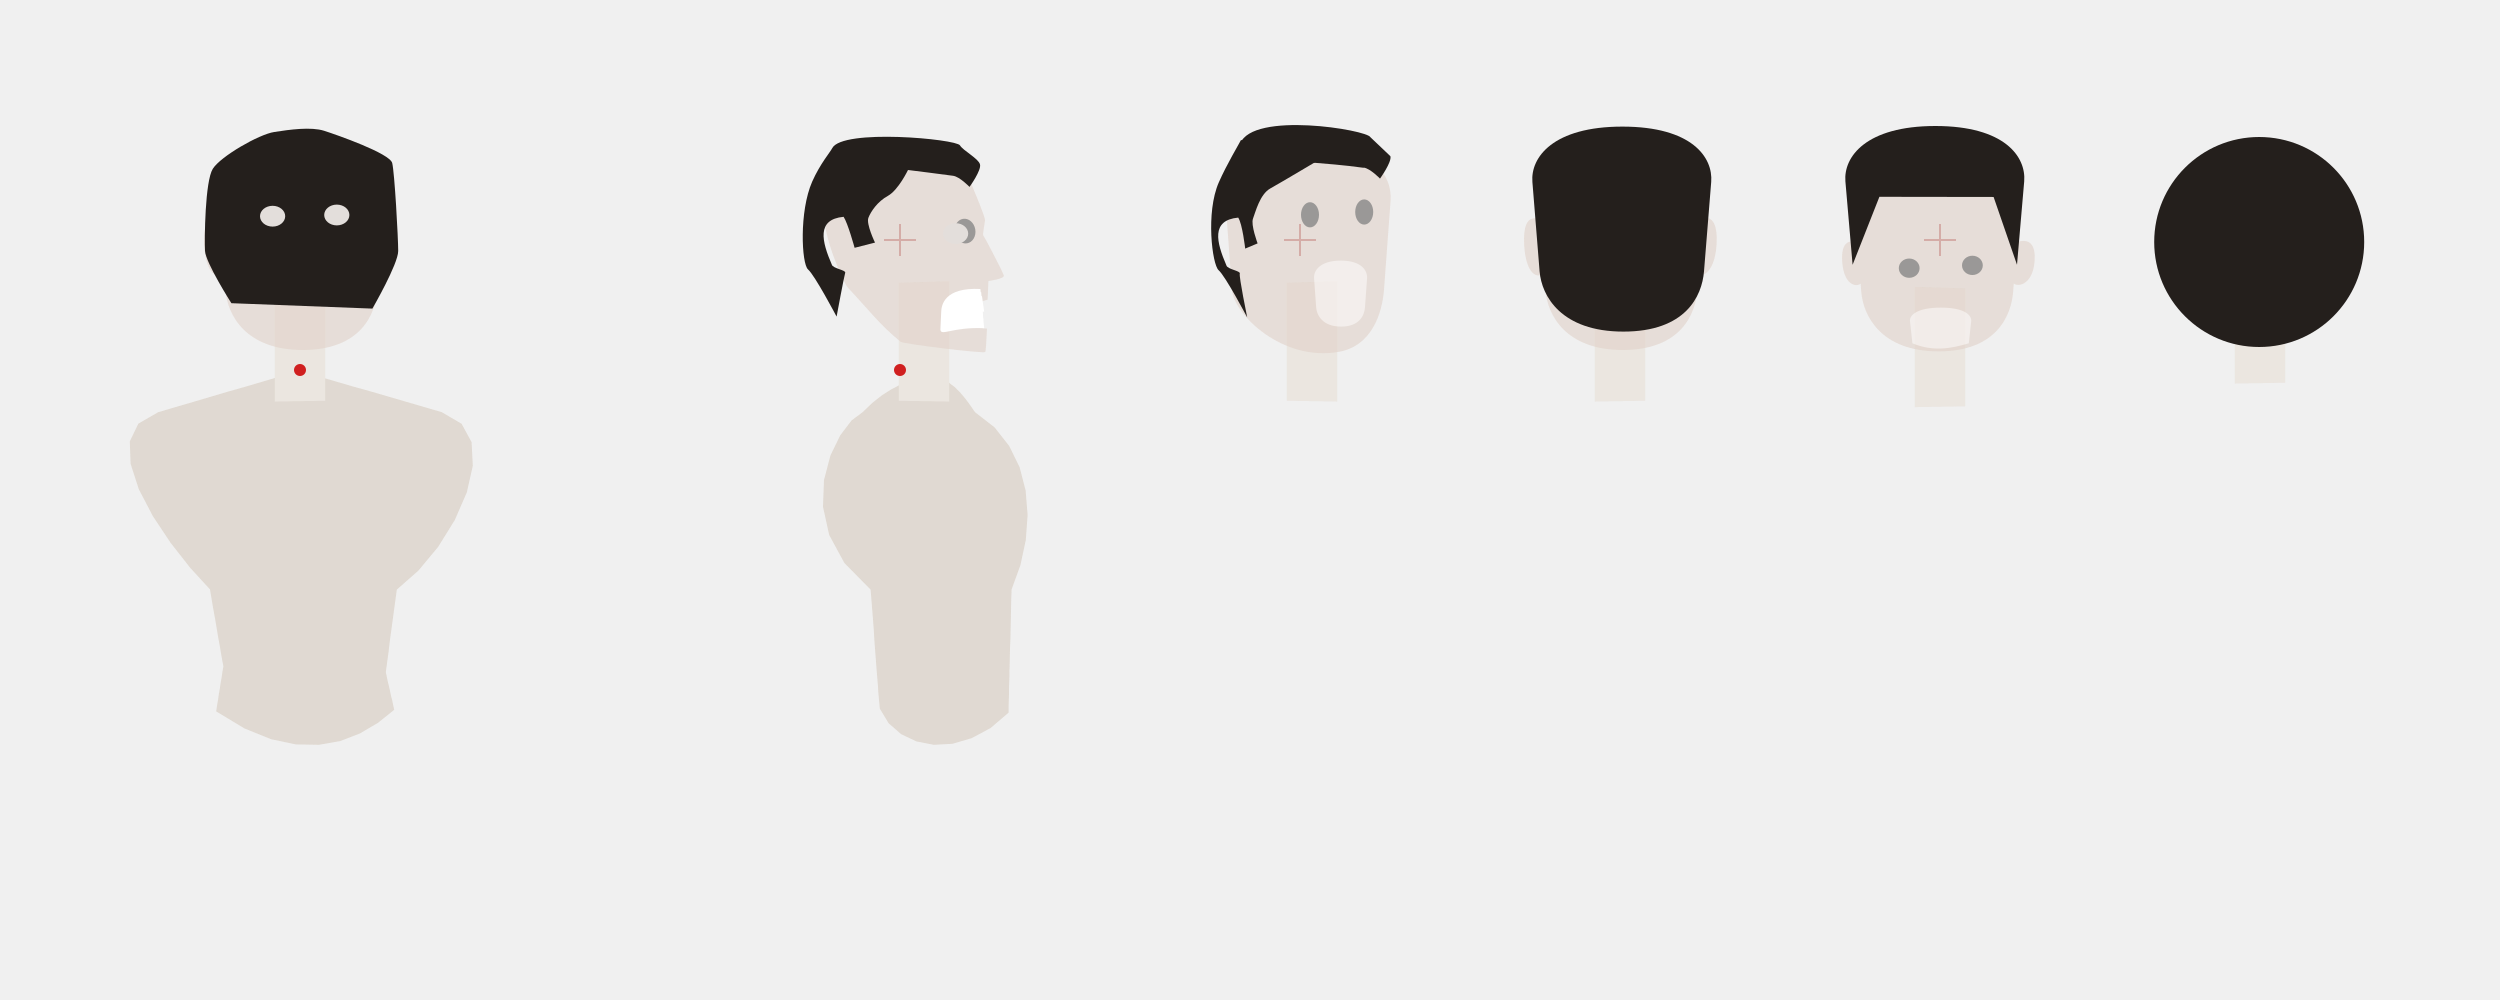
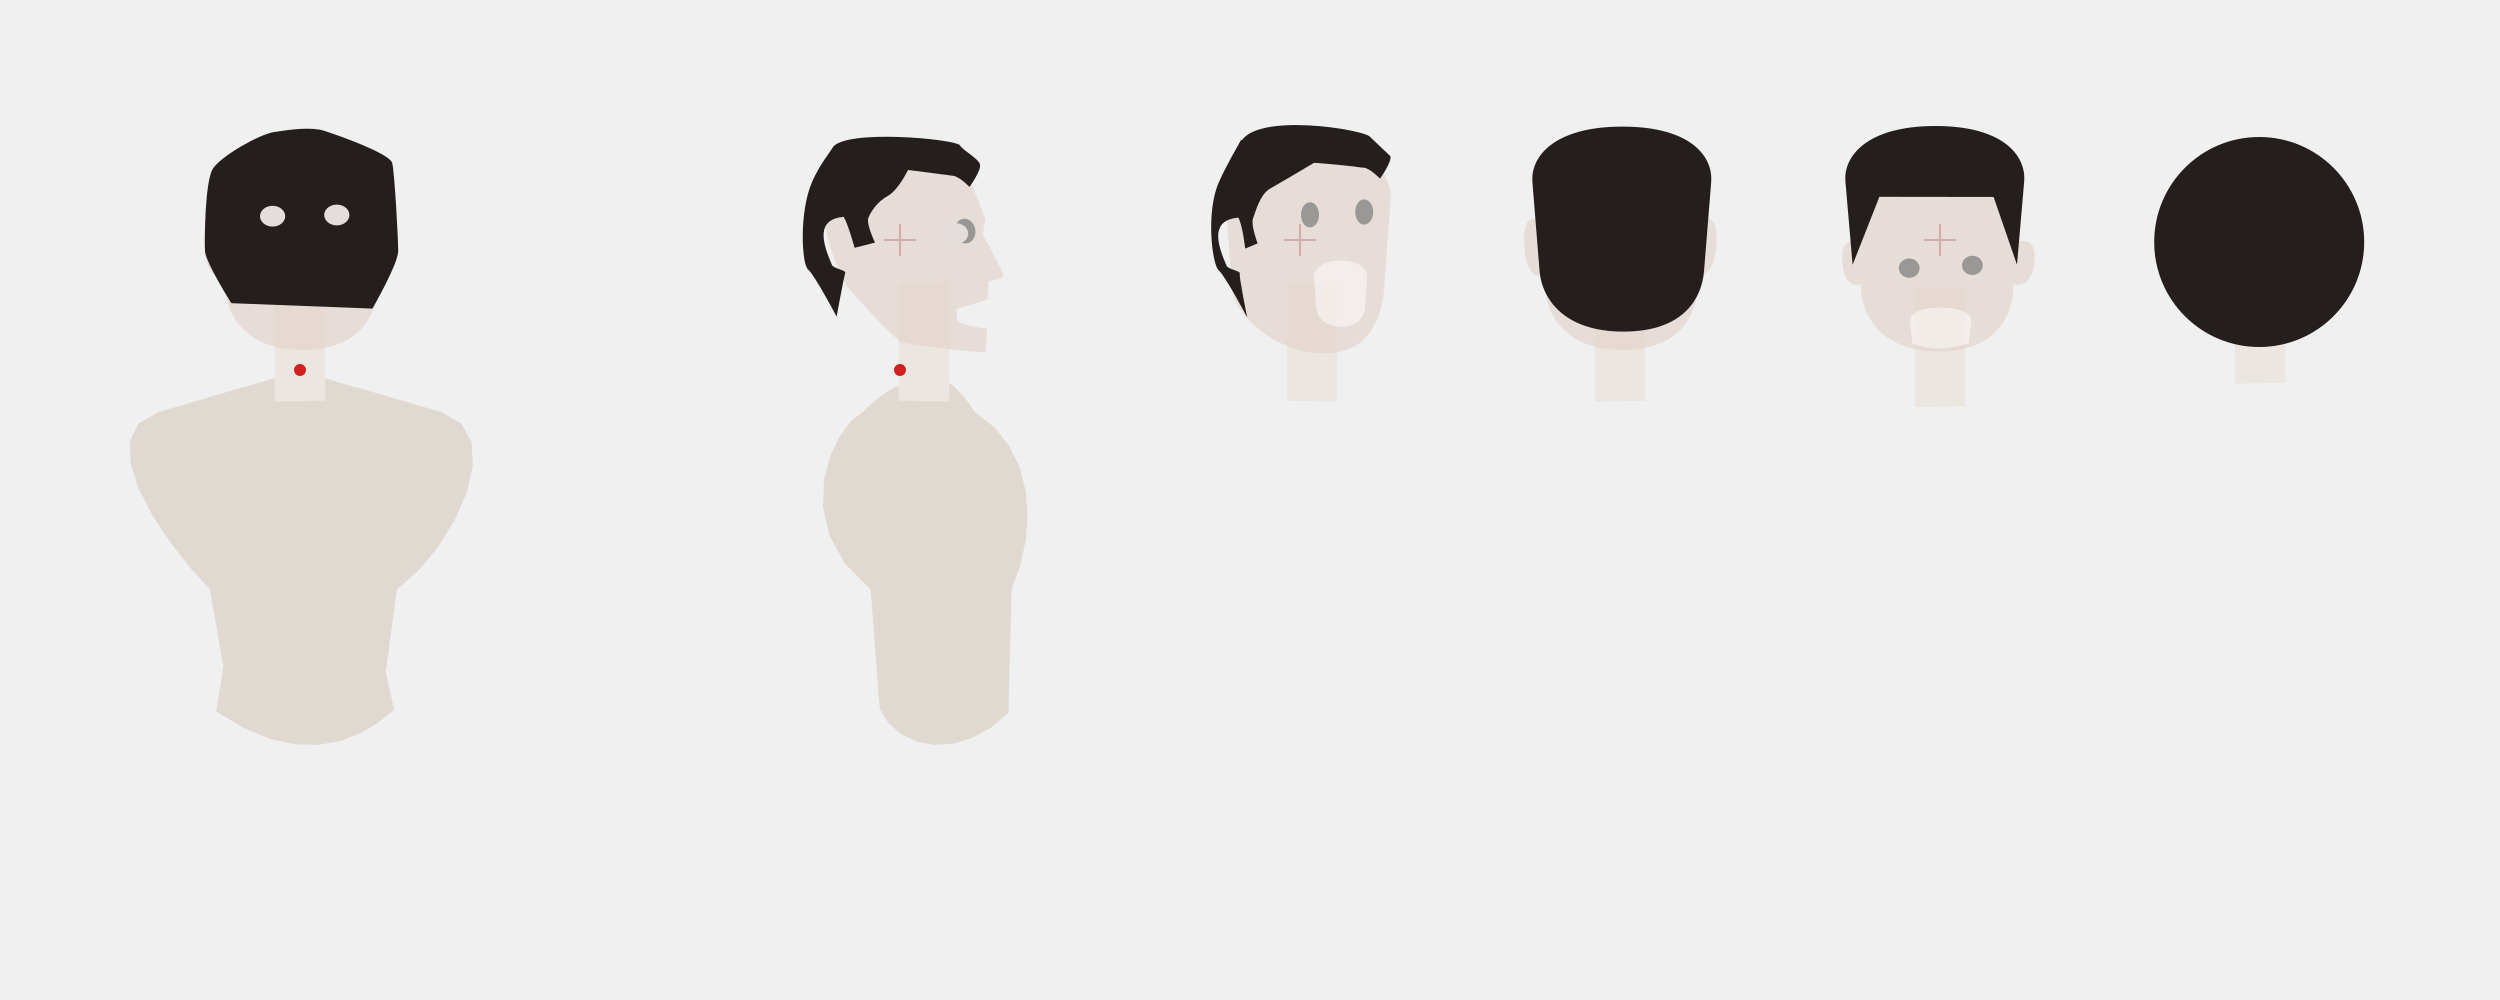
<svg xmlns="http://www.w3.org/2000/svg" width="2500" height="1000" viewBox="-1.5 -1.2 12.5 5" version="1.1" id="svg246">
  <defs id="defs250" />
  <g id="g46">
    <g opacity="0.7" id="g24">
      <path d="M-0.709 0.861L-0.621 0.835L-0.532 0.809L-0.444 0.783L-0.356 0.757L-0.268 0.732L-0.18 0.706L-0.092 0.68L-0.004 0.654L0.085 0.68L0.174 0.706L0.263 0.732L0.353 0.757L0.442 0.783L0.531 0.809L0.62 0.835L0.709 0.861L0.808 0.919L0.858 1.011L0.864 1.129L0.834 1.262L0.774 1.4L0.691 1.534L0.592 1.653L0.484 1.748L0.477 1.8L0.47 1.851L0.463 1.903L0.456 1.955L0.449 2.006L0.443 2.058L0.436 2.109L0.429 2.161L0.434 2.184L0.439 2.208L0.445 2.232L0.45 2.255L0.455 2.279L0.461 2.302L0.466 2.326L0.471 2.349L0.39 2.414L0.3 2.467L0.202 2.505L0.094 2.524L-0.021 2.522L-0.145 2.496L-0.278 2.442L-0.419 2.357L-0.415 2.329L-0.41 2.301L-0.406 2.272L-0.401 2.244L-0.397 2.216L-0.392 2.188L-0.388 2.16L-0.383 2.132L-0.392 2.084L-0.4 2.036L-0.409 1.987L-0.417 1.939L-0.425 1.891L-0.434 1.843L-0.442 1.795L-0.45 1.747L-0.549 1.639L-0.647 1.514L-0.736 1.38L-0.806 1.246L-0.847 1.119L-0.851 1.007L-0.808 0.918Z" fill="#d9cfc4" />
      <path d="M-0.126 0.808L-0.126 0.733L-0.126 0.657L-0.126 0.582L-0.126 0.507L-0.126 0.432L-0.126 0.357L-0.126 0.282L-0.126 0.207L-0.095 0.207L-0.063 0.208L-0.032 0.209L0 0.21L0.032 0.211L0.063 0.212L0.095 0.213L0.126 0.214L0.126 0.287L0.126 0.361L0.126 0.435L0.126 0.509L0.126 0.582L0.126 0.656L0.126 0.73L0.126 0.804L0.095 0.804L0.063 0.805L0.032 0.805L0 0.806L-0.032 0.806L-0.063 0.807L-0.095 0.807Z" fill="#e8e1d9" />
      <path d="M-0.08 0H0.08M0 -0.08V0.08" stroke="#b04040" stroke-width="0.01" fill="none" />
      <g opacity="0.6">
        <g>
          <path style="fill:#d9c3b6;stroke-width:0.015" d="m 0.014,0.55 c 0.288,0 0.364,-0.177 0.373,-0.301 l 0.033,-0.447 c 0.009,-0.123 -0.089,-0.277 -0.41,-0.277 -0.321,0 -0.425,0.154 -0.416,0.277 l 0.033,0.447 c 0.009,0.123 0.099,0.301 0.387,0.301 z" />
          <path style="fill:#d9c3b6;fill-opacity:1;stroke-width:0.015" d="m 0.37,0.156 0.003,-0.246 c 5.574e-4,-0.002 0.121,-0.091 0.11,0.111 -0.01,0.166 -0.095,0.175 -0.113,0.135 z" />
          <path style="fill:#d9c3b6;fill-opacity:1;stroke-width:0.015" d="m -0.378,0.156 -0.003,-0.246 c -5.575e-4,-0.002 -0.11,-0.085 -0.098,0.117 0.01,0.166 0.083,0.169 0.101,0.129 z" />
        </g>
        <g>
          <ellipse style="fill:#241f1c;stroke-width:0.015" cx="-0.144" cy="-0.126" rx="0.052" ry="0.063" />
          <ellipse style="fill:#241f1c;stroke-width:0.015" cx="0.172" cy="-0.14" rx="0.052" ry="0.063" />
        </g>
      </g>
    </g>
    <g id="g26" />
    <g id="g28" />
    <g id="g32">
      <path style="fill:#241f1c;fill-opacity:1;stroke-width:0.015" d="m -0.343,0.316 c 0,0 -0.129,-0.202 -0.132,-0.262 -0.003,-0.059 0,-0.348 0.039,-0.41 0.039,-0.062 0.23,-0.172 0.307,-0.184 0.077,-0.012 0.184,-0.027 0.25,-0.006 0.065,0.021 0.328,0.113 0.34,0.161 0.012,0.048 0.03,0.375 0.03,0.44 0,0.065 -0.129,0.288 -0.129,0.288" id="path30" />
    </g>
    <g id="g38">
      <ellipse style="fill:#e3dedb;stroke-width:0.015" cx="-0.119" cy="-0.137" rx="0.052" ry="0.063" transform="matrix(0,1,1,0,0,0)" id="ellipse34" />
      <ellipse style="fill:#e3dedb;stroke-width:0.015" cx="0.125" cy="0.184" rx="0.052" ry="0.063" transform="rotate(-90)" id="ellipse36" />
    </g>
    <g id="g40" />
    <g id="g44">
      <circle cx="0" cy="0.65" r="0.03" fill="#d02020" id="circle42" />
    </g>
  </g>
  <g transform="translate(3 0)" id="g102">
    <g opacity="0.7" id="g64">
      <path d="M0.375 0.861L0.364 0.845L0.348 0.822L0.328 0.795L0.303 0.765L0.273 0.735L0.236 0.707L0.193 0.681L0.142 0.66L0.115 0.674L0.082 0.687L0.044 0.703L0.002 0.723L-0.044 0.747L-0.091 0.777L-0.139 0.815L-0.187 0.861L-0.242 0.902L-0.299 0.977L-0.348 1.078L-0.38 1.2L-0.385 1.334L-0.354 1.475L-0.278 1.615L-0.147 1.748L-0.143 1.797L-0.139 1.847L-0.135 1.898L-0.131 1.95L-0.128 2.003L-0.124 2.056L-0.12 2.108L-0.116 2.161L-0.114 2.184L-0.112 2.208L-0.11 2.231L-0.109 2.254L-0.107 2.277L-0.105 2.299L-0.103 2.321L-0.101 2.343L-0.057 2.416L0.006 2.471L0.082 2.507L0.169 2.524L0.262 2.519L0.358 2.491L0.453 2.44L0.543 2.363L0.543 2.331L0.544 2.299L0.545 2.269L0.545 2.24L0.546 2.212L0.547 2.185L0.547 2.158L0.548 2.132L0.549 2.087L0.55 2.042L0.552 1.997L0.553 1.952L0.554 1.904L0.555 1.855L0.556 1.803L0.558 1.747L0.602 1.626L0.629 1.5L0.638 1.375L0.628 1.252L0.598 1.136L0.546 1.03L0.473 0.937Z" fill="#d9cfc4" />
      <path d="M0.246 0.808L0.246 0.733L0.246 0.657L0.246 0.582L0.246 0.507L0.246 0.432L0.246 0.357L0.246 0.282L0.246 0.207L0.215 0.207L0.183 0.208L0.152 0.209L0.12 0.21L0.088 0.211L0.057 0.212L0.025 0.213L-0.006 0.214L-0.006 0.287L-0.006 0.361L-0.006 0.435L-0.006 0.509L-0.006 0.582L-0.006 0.656L-0.006 0.73L-0.006 0.804L0.025 0.804L0.057 0.805L0.088 0.805L0.12 0.806L0.152 0.806L0.183 0.807L0.215 0.807Z" fill="#e8e1d9" />
      <path d="M-0.08 0H0.08M0 -0.08V0.08" stroke="#b04040" stroke-width="0.01" fill="none" />
      <g opacity="0.6">
        <g>
          <path style="fill:#d9c3b6;fill-opacity:1;stroke:none;stroke-width:0.01" d="m 0.357,-0.28 c 0.017,0.042 0.069,0.163 0.068,0.182 -0.001,0.019 -0.014,0.071 -0.008,0.076 0.005,0.005 0.097,0.181 0.102,0.199 0.005,0.018 -0.077,0.028 -0.077,0.028 0,0 -0.001,0.021 -0.004,0.093 l -0.156,0.048 0.002,0.05 c -3.3837e-4,0.027 0.151,0.049 0.151,0.047 -0.003,0.067 -0.006,0.113 -0.009,0.117 -0.008,0.009 -0.408,-0.04 -0.423,-0.051 -0.107,-0.088 -0.153,-0.153 -0.263,-0.27 -0.025,-0.026 -0.137,-0.288 -0.114,-0.375 0.089,-0.329 0.583,-0.333 0.731,-0.145 z" />
        </g>
        <g>
          <ellipse style="fill:#241f1c;stroke-width:0.015" cx="0.328" cy="0.008" rx="0.052" ry="0.062" transform="rotate(-9.201606)" />
        </g>
      </g>
    </g>
    <g id="g66" />
    <g id="g68" />
    <g id="g70" />
    <g id="g74">
      <ellipse style="fill:#e3dedb;stroke-width:0.015" cx="-0.032" cy="0.278" rx="0.052" ry="0.063" transform="matrix(0,1,1,0,0,0)" id="ellipse72" />
-     </g>
-     <g id="g80">
-       <g transform="translate(0.05393187,0.01359519)" style="fill:#ffffff" id="g78">
-         <path style="fill:#ffffff;fill-opacity:1;stroke-width:0.015" d="M 0.367,0.346 0.356,0.267 c -0.126,-0.002 -0.166,0.009 -0.161,0.018 l 0.017,0.034 c 0.005,0.009 0.042,0.024 0.155,0.026 z" id="path76" />
-       </g>
-     </g>
-     <g id="g86">
-       <g id="g84">
-         <path style="fill:#ffffff;fill-opacity:1;stroke-width:0.015" d="m 0.416,0.399 -0.01,-0.138 c -0.111,-0.004 -0.146,0.015 -0.142,0.032 l 0.015,0.061 c 0.004,0.017 0.037,0.042 0.137,0.046 z" id="path82" />
-       </g>
-     </g>
-     <g id="g92">
-       <g id="g90">
-         <path style="fill:#ffffff;fill-opacity:1;stroke-width:0.015" d="M 0.421,0.442 0.402,0.245 C 0.222,0.236 0.207,0.325 0.206,0.36 l -0.004,0.088 c 0.003,0.035 0.058,-0.014 0.219,-0.007 z" id="path88" />
-       </g>
    </g>
    <g id="g96">
      <path style="fill:#241f1c;fill-opacity:1;stroke-width:0.015" d="m 0.348,-0.266 c 0,0 0.06,-0.083 0.052,-0.112 -0.007,-0.029 -0.086,-0.07 -0.1,-0.095 -0.018,-0.032 -0.588,-0.085 -0.639,0.014 -0.01,0.02 -0.06,0.077 -0.1,0.167 -0.066,0.15 -0.053,0.411 -0.021,0.439 0.034,0.029 0.143,0.236 0.143,0.236 0,0 0.038,-0.205 0.043,-0.219 0.005,-0.014 -0.062,-0.021 -0.067,-0.041 -0.05,-0.116 -0.078,-0.226 0.059,-0.239 0.021,0.031 0.055,0.155 0.055,0.155 l 0.102,-0.026 c 0,0 -0.045,-0.093 -0.033,-0.124 0.012,-0.031 0.045,-0.081 0.098,-0.11 0.052,-0.029 0.1,-0.129 0.1,-0.129 0,0 0.193,0.024 0.226,0.029 0.033,0.005 0.081,0.055 0.081,0.055 z" id="path94" />
    </g>
    <g id="g100">
      <circle cx="0" cy="0.65" r="0.03" fill="#d02020" id="circle98" />
    </g>
  </g>
  <g id="quarter" transform="translate(5 0)" style="color:#7c1d1d">
    <g opacity="0.7" id="g2333">
      <path d="M0.186 0.808L0.186 0.733L0.186 0.657L0.186 0.582L0.186 0.507L0.186 0.432L0.186 0.357L0.186 0.282L0.186 0.207L0.155 0.207L0.123 0.208L0.092 0.209L0.06 0.21L0.028 0.211L-0.003 0.212L-0.035 0.213L-0.066 0.214L-0.066 0.287L-0.066 0.361L-0.066 0.435L-0.066 0.509L-0.066 0.582L-0.066 0.656L-0.066 0.73L-0.066 0.804L-0.035 0.804L-0.003 0.805L0.028 0.805L0.06 0.806L0.092 0.806L0.123 0.807L0.155 0.807Z" fill="#e8e1d9" />
      <path d="M-0.08 0H0.08M0 -0.08V0.08" stroke="#b04040" stroke-width="0.01" fill="none" />
      <g opacity="0.6">
        <g>
          <path style="fill:#d9c3b6;stroke-width:0.015" d="M 0.195,0.559 C 0.358,0.53 0.411,0.368 0.42,0.249 l 0.033,-0.447 C 0.462,-0.321 0.364,-0.475 0.043,-0.475 c -0.321,0 -0.425,0.154 -0.416,0.277 l 0.033,0.447 c 0.009,0.123 0.252,0.361 0.535,0.31 z" />
        </g>
        <g>
          <g transform="translate(-0.01)">
            <g transform="matrix(0.866,0,0,1,0.1821,0)">
              <g>
                <ellipse style="fill:#241f1c;stroke-width:0.015" cx="0.172" cy="-0.14" rx="0.052" ry="0.063" />
              </g>
            </g>
          </g>
          <g transform="translate(-0.01)">
            <g transform="matrix(0.866,0,0,1,0.1847,0)">
              <g>
                <ellipse style="fill:#241f1c;stroke-width:0.015" cx="-0.144" cy="-0.126" rx="0.052" ry="0.063" />
              </g>
            </g>
          </g>
        </g>
      </g>
    </g>
    <g id="quarter-back" />
    <g id="quarter-over">
      <path style="fill:#241f1c;fill-opacity:1;stroke-width:0.015" d="m 1.705,-0.5 c -0.01,0.02 -0.071,0.121 -0.111,0.212 -0.066,0.15 -0.033,0.411 -0.001,0.439 0.034,0.029 0.143,0.236 0.143,0.236 0,0 -0.042,-0.205 -0.037,-0.219 0.005,-0.014 -0.062,-0.021 -0.067,-0.041 -0.05,-0.116 -0.078,-0.226 0.059,-0.239 0.021,0.031 0.035,0.155 0.035,0.155 l 0.062,-0.026 c 0,0 -0.035,-0.093 -0.023,-0.124 0.012,-0.031 0.034,-0.122 0.087,-0.151 0.052,-0.029 0.225,-0.132 0.225,-0.132" id="path2291-4" transform="translate(-2)" />
      <path style="fill:#241f1c;fill-opacity:1;stroke-width:0.015" d="m 2.319,-0.362 c 0.033,0.005 0.081,0.055 0.081,0.055 0,0 0.06,-0.083 0.052,-0.112 l -0.1,-0.095 c -0.017,-0.037 -0.588,-0.131 -0.651,0.032 l 0.041,0.059 c 0.19,0.033 0.385,0.035 0.576,0.062 z" id="path2020-2" transform="translate(-2)" />
    </g>
    <g opacity="0.5">
      <g>
        <g transform="translate(-0.01)">
          <g transform="matrix(0.866,0,0,1,0.2016,0)">
            <g>
              <path style="fill:#ffffff;fill-opacity:1;stroke-width:0.015" d="m 0.016,0.433 c 0.107,0 0.135,-0.057 0.138,-0.097 l 0.012,-0.144 c 0.003,-0.04 -0.033,-0.089 -0.152,-0.089 -0.119,0 -0.158,0.05 -0.154,0.089 l 0.012,0.144 c 0.003,0.04 0.037,0.097 0.144,0.097 z" />
            </g>
          </g>
        </g>
      </g>
    </g>
  </g>
  <g id="back-view" transform="translate(6.6 0)" style="color:#7c1d1d">
    <g opacity="0.7" id="g2671">
      <path d="M-0.126 0.808L-0.126 0.733L-0.126 0.657L-0.126 0.582L-0.126 0.507L-0.126 0.432L-0.126 0.357L-0.126 0.282L-0.126 0.207L-0.095 0.207L-0.063 0.208L-0.032 0.209L0 0.21L0.032 0.211L0.063 0.212L0.095 0.213L0.126 0.214L0.126 0.287L0.126 0.361L0.126 0.435L0.126 0.509L0.126 0.582L0.126 0.656L0.126 0.73L0.126 0.804L0.095 0.804L0.063 0.805L0.032 0.805L0 0.806L-0.032 0.806L-0.063 0.807L-0.095 0.807Z" fill="#e8e1d9" />
      <path d="M-0.08 0H0.08M0 -0.08V0.08" stroke="#b04040" stroke-width="0.01" fill="none" />
      <g opacity="0.6">
        <g>
          <g>
            <path style="fill:#d9c3b6;stroke-width:0.015" d="m 0.014,0.55 c 0.288,0 0.364,-0.177 0.373,-0.301 l 0.033,-0.447 c 0.009,-0.123 -0.089,-0.277 -0.41,-0.277 -0.321,0 -0.425,0.154 -0.416,0.277 l 0.033,0.447 c 0.009,0.123 0.099,0.301 0.387,0.301 z" />
            <path style="fill:#d9c3b6;fill-opacity:1;stroke-width:0.015" d="m 0.37,0.156 0.003,-0.246 c 5.574e-4,-0.002 0.121,-0.091 0.11,0.111 -0.01,0.166 -0.095,0.175 -0.113,0.135 z" />
            <path style="fill:#d9c3b6;fill-opacity:1;stroke-width:0.015" d="m -0.378,0.156 -0.003,-0.246 c -5.575e-4,-0.002 -0.11,-0.085 -0.098,0.117 0.01,0.166 0.083,0.169 0.101,0.129 z" />
          </g>
        </g>
      </g>
    </g>
    <g id="back-view-over">
      <path style="fill:#241f1c;fill-opacity:1;stroke:none;stroke-width:0.015" d="m 6.617,0.458 c 0.311,0 0.393,-0.177 0.403,-0.301 l 0.036,-0.447 c 0.01,-0.123 -0.096,-0.277 -0.444,-0.277 -0.347,0 -0.46,0.154 -0.45,0.277 l 0.036,0.447 c 0.01,0.123 0.108,0.301 0.419,0.301 z" id="path169" transform="translate(-6.6)" />
    </g>
  </g>
  <g id="front-down" transform="translate(8.2 0)" style="color:#7c1d1d">
    <g opacity="0.7" id="g3020">
      <path d="M-0.126 0.836L-0.126 0.761L-0.126 0.685L-0.126 0.61L-0.126 0.535L-0.126 0.46L-0.126 0.385L-0.126 0.31L-0.126 0.235L-0.095 0.235L-0.063 0.236L-0.032 0.237L0 0.238L0.032 0.239L0.063 0.24L0.095 0.241L0.126 0.242L0.126 0.315L0.126 0.389L0.126 0.463L0.126 0.537L0.126 0.61L0.126 0.684L0.126 0.758L0.126 0.832L0.095 0.832L0.063 0.833L0.032 0.833L0 0.834L-0.032 0.834L-0.063 0.835L-0.095 0.835Z" fill="#e8e1d9" />
      <path d="M-0.08 0H0.08M0 -0.08V0.08" stroke="#b04040" stroke-width="0.01" fill="none" />
      <g opacity="0.6">
        <g>
          <g transform="matrix(1,0,0,0.766,-0.01,0.0897)">
            <g>
              <path style="fill:#d9c3b6;fill-opacity:1;stroke-width:0.015" d="m -0.378,0.156 -0.003,-0.246 c -5.575e-4,-0.002 -0.11,-0.085 -0.098,0.117 0.01,0.166 0.083,0.169 0.101,0.129 z" />
            </g>
          </g>
          <g transform="matrix(1,0,0,0.766,-0.01,0.0897)">
            <g>
              <path style="fill:#d9c3b6;fill-opacity:1;stroke-width:0.015" d="m 0.37,0.156 0.003,-0.246 c 5.574e-4,-0.002 0.121,-0.091 0.11,0.111 -0.01,0.166 -0.095,0.175 -0.113,0.135 z" />
            </g>
          </g>
          <path style="fill:#d9c3b6;stroke-width:0.015" d="m -0.007,0.557 c 0.288,0 0.364,-0.177 0.373,-0.301 l 0.033,-0.447 c 0.009,-0.123 -0.089,-0.277 -0.41,-0.277 -0.321,0 -0.425,0.154 -0.416,0.277 l 0.033,0.447 c 0.009,0.123 0.099,0.301 0.387,0.301 z" />
        </g>
        <g>
          <g transform="translate(-0.01)">
            <g transform="matrix(1,0,0,0.766,0,0.2374)">
              <g>
                <ellipse style="fill:#241f1c;stroke-width:0.015" cx="-0.144" cy="-0.126" rx="0.052" ry="0.063" />
              </g>
            </g>
          </g>
          <g transform="translate(-0.01)">
            <g transform="matrix(1,0,0,0.766,0,0.2341)">
              <g>
                <ellipse style="fill:#241f1c;stroke-width:0.015" cx="0.172" cy="-0.14" rx="0.052" ry="0.063" />
              </g>
            </g>
          </g>
        </g>
      </g>
    </g>
    <g id="front-down-back" />
    <g id="front-down-over">
      <path style="color:#7c1d1d;fill:#241f1c;fill-opacity:1;stroke:none;stroke-width:0.015" d="m 1.297,-0.216 0.571,8.4767e-4 0.117,0.339 0.036,-0.417 C 2.031,-0.416 1.924,-0.57 1.577,-0.57 1.23,-0.57 1.117,-0.416 1.127,-0.293 l 0.036,0.417 z" id="path10-4" transform="translate(-1.6)" />
    </g>
    <g opacity="0.5">
      <g>
        <g transform="translate(-0.01)">
          <g transform="matrix(1,0,0,0.766,0,0.2592)">
            <g>
              <path style="fill:#ffffff;fill-opacity:1;stroke-width:0.015" d="m 0.154,0.336 0.012,-0.144 c 0.003,-0.04 -0.033,-0.089 -0.152,-0.089 -0.119,0 -0.158,0.05 -0.154,0.089 l 0.012,0.144 c 0.106,0.057 0.195,0.033 0.282,0 z" />
            </g>
          </g>
        </g>
      </g>
    </g>
  </g>
  <g id="top" transform="translate(9.8 0)" style="color:#7c1d1d">
    <g opacity="0.7" id="g3502">
      <path d="M-0.126 0.718L-0.126 0.643L-0.126 0.567L-0.126 0.492L-0.126 0.417L-0.126 0.342L-0.126 0.267L-0.126 0.192L-0.126 0.117L-0.095 0.117L-0.063 0.118L-0.032 0.119L0 0.12L0.032 0.121L0.063 0.122L0.095 0.123L0.126 0.124L0.126 0.197L0.126 0.271L0.126 0.345L0.126 0.419L0.126 0.492L0.126 0.566L0.126 0.64L0.126 0.714L0.095 0.714L0.063 0.715L0.032 0.715L0 0.716L-0.032 0.716L-0.063 0.717L-0.095 0.717Z" fill="#e8e1d9" />
      <path d="M-0.08 0H0.08M0 -0.08V0.08" stroke="#b04040" stroke-width="0.01" fill="none" />
      <g opacity="0.6">
        <g>
          <circle cx="0" cy="0" r="0.5" style="fill:#d9c3b6" />
        </g>
      </g>
    </g>
    <g id="top-over">
      <ellipse style="color:#7c1d1d;fill:#241f1c;fill-opacity:1;stroke:none;stroke-width:0.01" id="path5125" cx="3.196" cy="0.01" rx="0.525" ry="0.525" transform="translate(-3.2)" />
    </g>
  </g>
</svg>
